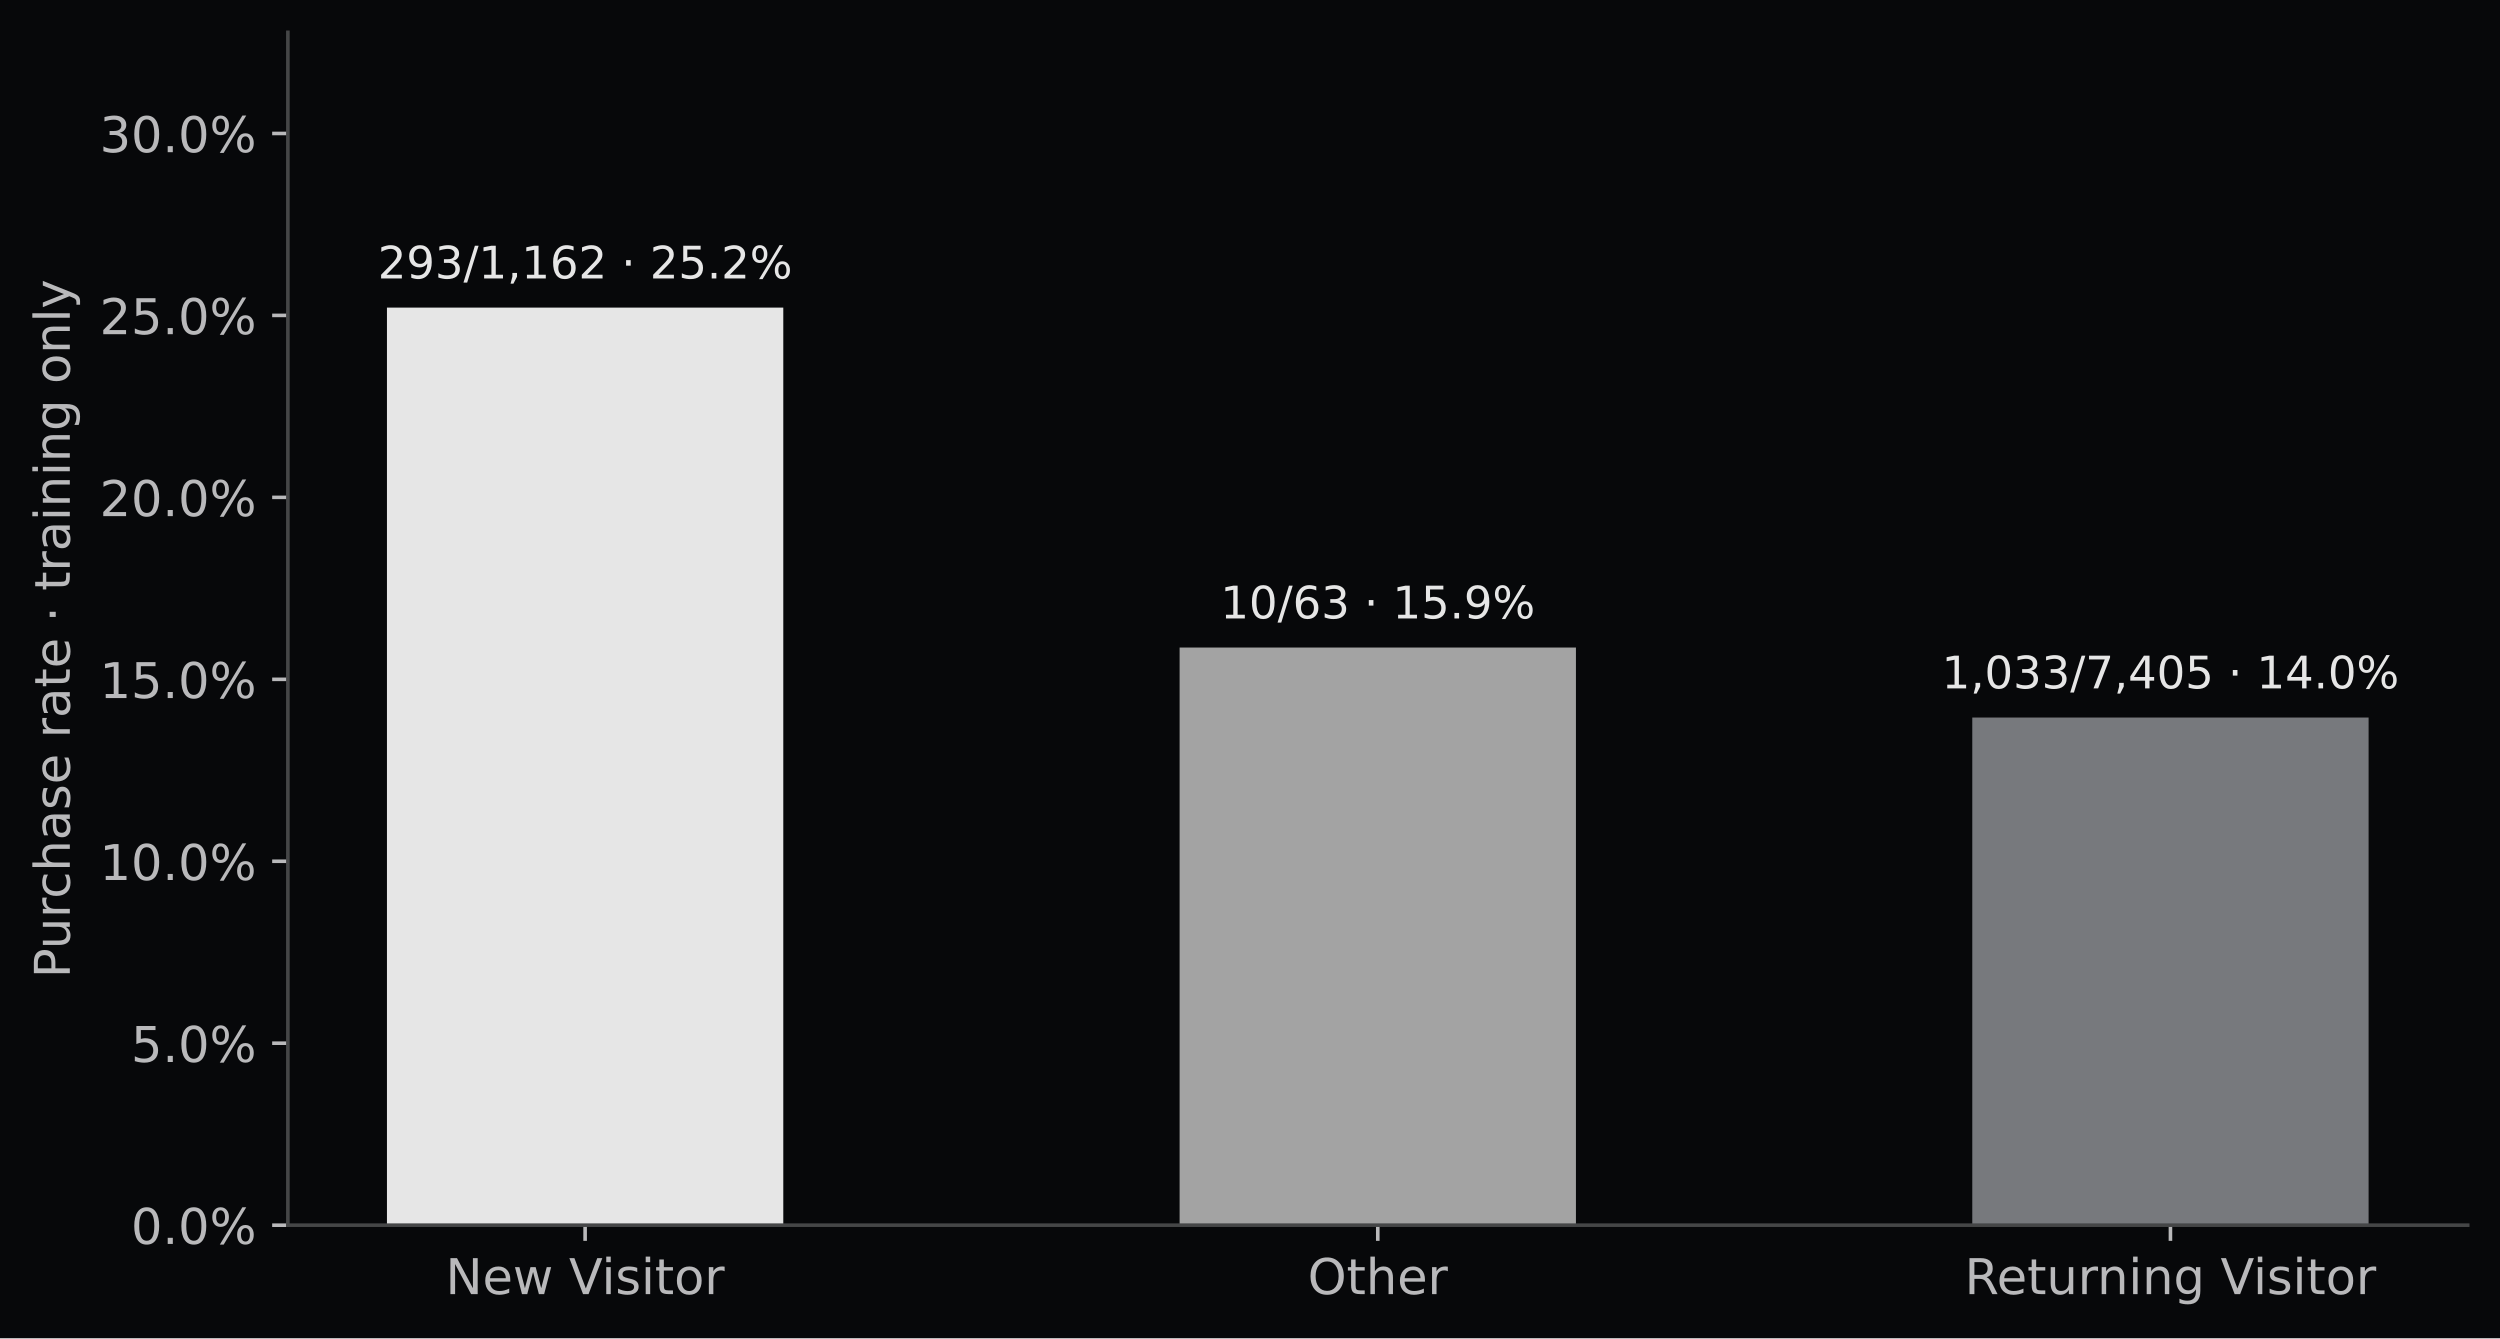
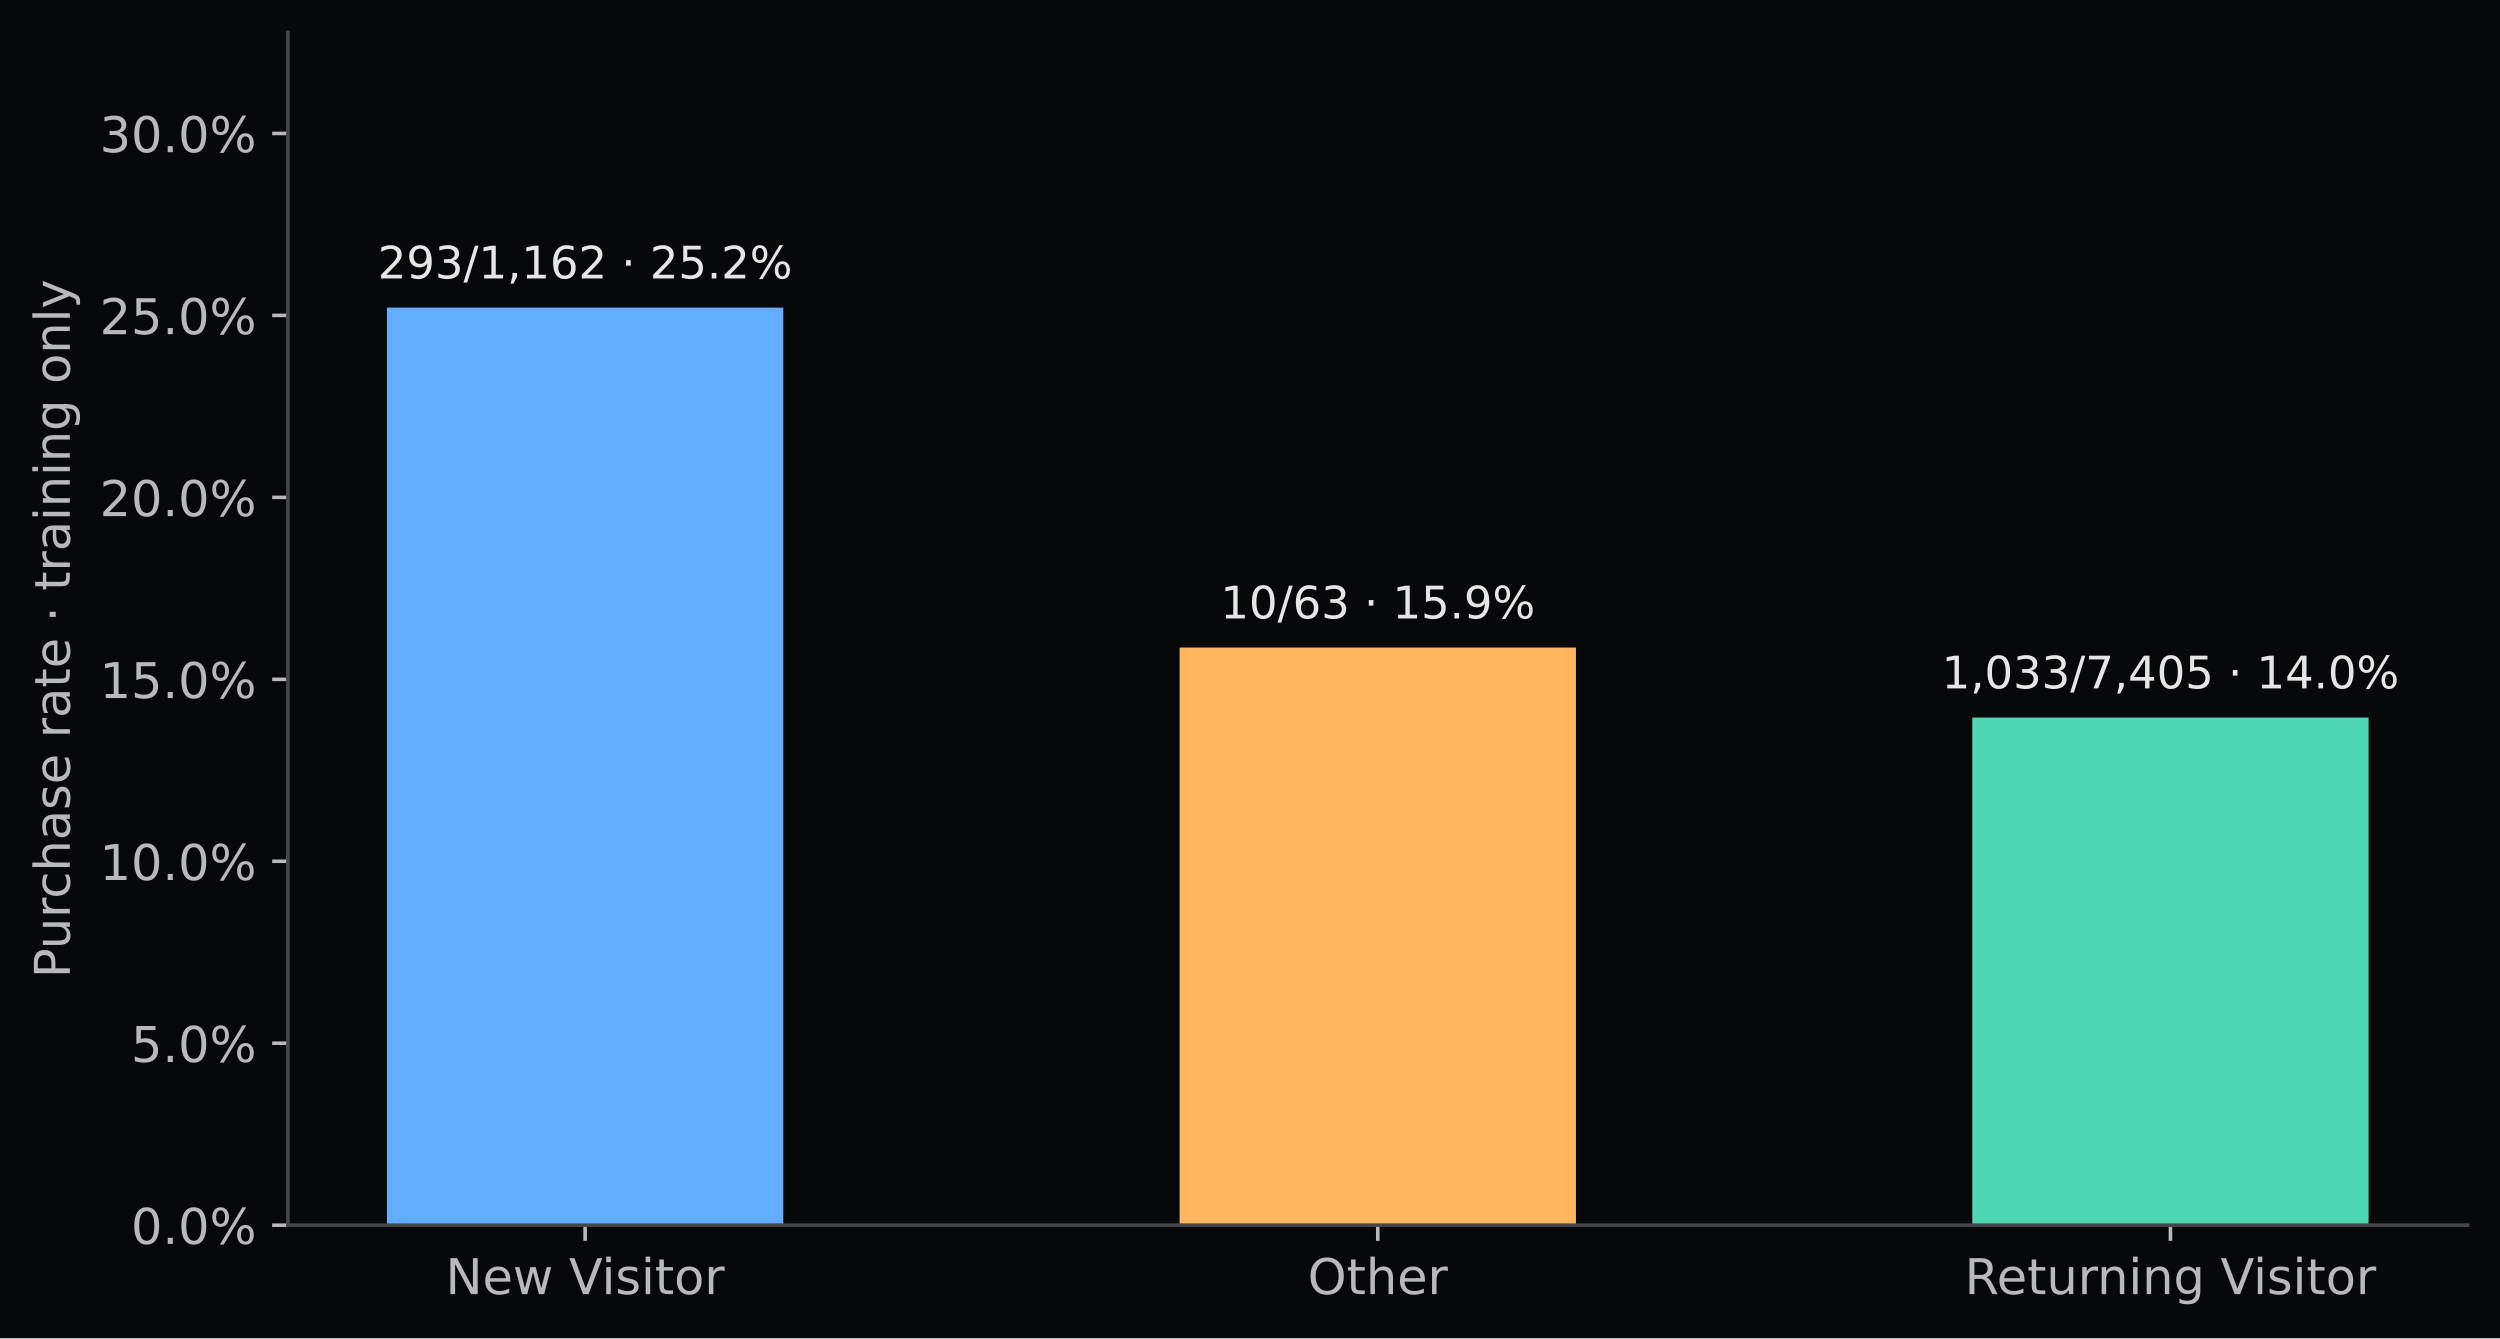
<svg xmlns="http://www.w3.org/2000/svg" xmlns:xlink="http://www.w3.org/1999/xlink" width="557.065pt" height="298.201pt" viewBox="0 0 557.065 298.201" version="1.1">
  <defs>
    <style type="text/css">*{stroke-linejoin: round; stroke-linecap: butt}</style>
  </defs>
  <g id="figure_1">
    <g id="patch_1">
      <path d="M 0 298.201 L 557.065 298.201 L 557.065 0 L 0 0 z " style="fill: #07080a" />
    </g>
    <g id="axes_1">
      <g id="patch_2">
        <path d="M 64.145 273 L 549.865 273 L 549.865 7.2 L 64.145 7.2 z " style="fill: #07080a" />
      </g>
      <g id="patch_3">
-         <path d="M 86.223 273 L 174.536 273 L 174.536 68.538 L 86.223 68.538 z " clip-path="url(#p11dc64b838)" style="fill: #e6e6e6" />
+         <path d="M 86.223 273 L 174.536 273 L 174.536 68.538 L 86.223 68.538 z " clip-path="url(#p49d3b49acb)" style="fill: #62adff" />
      </g>
      <g id="patch_4">
-         <path d="M 262.848 273 L 351.161 273 L 351.161 144.291 L 262.848 144.291 z " clip-path="url(#p11dc64b838)" style="fill: #a3a3a3" />
+         <path d="M 262.848 273 L 351.161 273 L 351.161 144.291 L 262.848 144.291 z " clip-path="url(#p49d3b49acb)" style="fill: #ffb65c" />
      </g>
      <g id="patch_5">
-         <path d="M 439.474 273 L 527.787 273 L 527.787 159.884 L 439.474 159.884 z " clip-path="url(#p11dc64b838)" style="fill: #77797d" />
+         <path d="M 439.474 273 L 527.787 273 L 527.787 159.884 L 439.474 159.884 z " clip-path="url(#p49d3b49acb)" style="fill: #4ed6b3" />
      </g>
      <g id="matplotlib.axis_1">
        <g id="xtick_1">
          <g id="line2d_1">
            <defs>
-               <path id="mc940be1494" d="M 0 0 L 0 3.5 " style="stroke: #b9b9bb; stroke-width: 0.8" />
+               <path id="m6be69f6432" d="M 0 0 L 0 3.5 " style="stroke: #b9b9bb; stroke-width: 0.8" />
            </defs>
            <g>
-               <use xlink:href="#mc940be1494" x="130.379" y="273" style="fill: #b9b9bb; stroke: #b9b9bb; stroke-width: 0.8" />
+               <use xlink:href="#m6be69f6432" x="130.379" y="273" style="fill: #b9b9bb; stroke: #b9b9bb; stroke-width: 0.8" />
            </g>
          </g>
          <g id="text_1">
            <text style="font-size: 11px; font-family: 'DejaVu Sans'; text-anchor: middle; fill: #b9b9bb" x="130.379" y="288.358" transform="rotate(-0 130.3793 288.3583)">New Visitor</text>
          </g>
        </g>
        <g id="xtick_2">
          <g id="line2d_2">
            <g>
-               <use xlink:href="#mc940be1494" x="307.005" y="273" style="fill: #b9b9bb; stroke: #b9b9bb; stroke-width: 0.8" />
+               <use xlink:href="#m6be69f6432" x="307.005" y="273" style="fill: #b9b9bb; stroke: #b9b9bb; stroke-width: 0.8" />
            </g>
          </g>
          <g id="text_2">
            <text style="font-size: 11px; font-family: 'DejaVu Sans'; text-anchor: middle; fill: #b9b9bb" x="307.005" y="288.358" transform="rotate(-0 307.0048 288.3583)">Other</text>
          </g>
        </g>
        <g id="xtick_3">
          <g id="line2d_3">
            <g>
-               <use xlink:href="#mc940be1494" x="483.63" y="273" style="fill: #b9b9bb; stroke: #b9b9bb; stroke-width: 0.8" />
+               <use xlink:href="#m6be69f6432" x="483.63" y="273" style="fill: #b9b9bb; stroke: #b9b9bb; stroke-width: 0.8" />
            </g>
          </g>
          <g id="text_3">
            <text style="font-size: 11px; font-family: 'DejaVu Sans'; text-anchor: middle; fill: #b9b9bb" x="483.63" y="288.358" transform="rotate(-0 483.6302 288.3583)">Returning Visitor</text>
          </g>
        </g>
      </g>
      <g id="matplotlib.axis_2">
        <g id="ytick_1">
          <g id="line2d_4">
            <defs>
-               <path id="ma86d0de002" d="M 0 0 L -3.5 0 " style="stroke: #b9b9bb; stroke-width: 0.8" />
+               <path id="m0f9df7d1b2" d="M 0 0 L -3.5 0 " style="stroke: #b9b9bb; stroke-width: 0.8" />
            </defs>
            <g>
-               <use xlink:href="#ma86d0de002" x="64.145" y="273" style="fill: #b9b9bb; stroke: #b9b9bb; stroke-width: 0.8" />
+               <use xlink:href="#m0f9df7d1b2" x="64.145" y="273" style="fill: #b9b9bb; stroke: #b9b9bb; stroke-width: 0.8" />
            </g>
          </g>
          <g id="text_4">
            <text style="font-size: 11px; font-family: 'DejaVu Sans'; text-anchor: end; fill: #b9b9bb" x="57.145" y="277.179" transform="rotate(-0 57.14477 277.1787)">0.0%</text>
          </g>
        </g>
        <g id="ytick_2">
          <g id="line2d_5">
            <g>
-               <use xlink:href="#ma86d0de002" x="64.145" y="232.457" style="fill: #b9b9bb; stroke: #b9b9bb; stroke-width: 0.8" />
+               <use xlink:href="#m0f9df7d1b2" x="64.145" y="232.457" style="fill: #b9b9bb; stroke: #b9b9bb; stroke-width: 0.8" />
            </g>
          </g>
          <g id="text_5">
            <text style="font-size: 11px; font-family: 'DejaVu Sans'; text-anchor: end; fill: #b9b9bb" x="57.145" y="236.635" transform="rotate(-0 57.14477 236.6353)">5.0%</text>
          </g>
        </g>
        <g id="ytick_3">
          <g id="line2d_6">
            <g>
-               <use xlink:href="#ma86d0de002" x="64.145" y="191.913" style="fill: #b9b9bb; stroke: #b9b9bb; stroke-width: 0.8" />
+               <use xlink:href="#m0f9df7d1b2" x="64.145" y="191.913" style="fill: #b9b9bb; stroke: #b9b9bb; stroke-width: 0.8" />
            </g>
          </g>
          <g id="text_6">
            <text style="font-size: 11px; font-family: 'DejaVu Sans'; text-anchor: end; fill: #b9b9bb" x="57.145" y="196.092" transform="rotate(-0 57.14477 196.0919)">10.0%</text>
          </g>
        </g>
        <g id="ytick_4">
          <g id="line2d_7">
            <g>
-               <use xlink:href="#ma86d0de002" x="64.145" y="151.37" style="fill: #b9b9bb; stroke: #b9b9bb; stroke-width: 0.8" />
+               <use xlink:href="#m0f9df7d1b2" x="64.145" y="151.37" style="fill: #b9b9bb; stroke: #b9b9bb; stroke-width: 0.8" />
            </g>
          </g>
          <g id="text_7">
            <text style="font-size: 11px; font-family: 'DejaVu Sans'; text-anchor: end; fill: #b9b9bb" x="57.145" y="155.549" transform="rotate(-0 57.14477 155.5485)">15.0%</text>
          </g>
        </g>
        <g id="ytick_5">
          <g id="line2d_8">
            <g>
-               <use xlink:href="#ma86d0de002" x="64.145" y="110.826" style="fill: #b9b9bb; stroke: #b9b9bb; stroke-width: 0.8" />
+               <use xlink:href="#m0f9df7d1b2" x="64.145" y="110.826" style="fill: #b9b9bb; stroke: #b9b9bb; stroke-width: 0.8" />
            </g>
          </g>
          <g id="text_8">
            <text style="font-size: 11px; font-family: 'DejaVu Sans'; text-anchor: end; fill: #b9b9bb" x="57.145" y="115.005" transform="rotate(-0 57.14477 115.0051)">20.0%</text>
          </g>
        </g>
        <g id="ytick_6">
          <g id="line2d_9">
            <g>
-               <use xlink:href="#ma86d0de002" x="64.145" y="70.283" style="fill: #b9b9bb; stroke: #b9b9bb; stroke-width: 0.8" />
+               <use xlink:href="#m0f9df7d1b2" x="64.145" y="70.283" style="fill: #b9b9bb; stroke: #b9b9bb; stroke-width: 0.8" />
            </g>
          </g>
          <g id="text_9">
            <text style="font-size: 11px; font-family: 'DejaVu Sans'; text-anchor: end; fill: #b9b9bb" x="57.145" y="74.462" transform="rotate(-0 57.14477 74.46173)">25.0%</text>
          </g>
        </g>
        <g id="ytick_7">
          <g id="line2d_10">
            <g>
-               <use xlink:href="#ma86d0de002" x="64.145" y="29.74" style="fill: #b9b9bb; stroke: #b9b9bb; stroke-width: 0.8" />
+               <use xlink:href="#m0f9df7d1b2" x="64.145" y="29.74" style="fill: #b9b9bb; stroke: #b9b9bb; stroke-width: 0.8" />
            </g>
          </g>
          <g id="text_10">
            <text style="font-size: 11px; font-family: 'DejaVu Sans'; text-anchor: end; fill: #b9b9bb" x="57.145" y="33.918" transform="rotate(-0 57.14477 33.91833)">30.0%</text>
          </g>
        </g>
        <g id="text_11">
          <text style="font-size: 11px; font-family: 'DejaVu Sans'; text-anchor: middle; fill: #b9b9bb" x="15.558" y="140.1" transform="rotate(-90 15.55828 140.1)">Purchase rate · training only</text>
        </g>
      </g>
      <g id="patch_6">
        <path d="M 64.145 273 L 64.145 7.2 " style="fill: none; stroke: #454647; stroke-width: 0.8; stroke-linejoin: miter; stroke-linecap: square" />
      </g>
      <g id="patch_7">
        <path d="M 64.145 273 L 549.865 273 " style="fill: none; stroke: #454647; stroke-width: 0.8; stroke-linejoin: miter; stroke-linecap: square" />
      </g>
      <g id="text_12">
        <text style="font-size: 10px; font-family: 'DejaVu Sans'; text-anchor: middle; fill: #e6e6e6" x="130.379" y="62.052" transform="rotate(-0 130.3793 62.05152)">293/1,162 · 25.2%</text>
      </g>
      <g id="text_13">
        <text style="font-size: 10px; font-family: 'DejaVu Sans'; text-anchor: middle; fill: #e6e6e6" x="307.005" y="137.804" transform="rotate(-0 307.0048 137.8039)">10/63 · 15.9%</text>
      </g>
      <g id="text_14">
        <text style="font-size: 10px; font-family: 'DejaVu Sans'; text-anchor: middle; fill: #e6e6e6" x="483.63" y="153.397" transform="rotate(-0 483.6302 153.3967)">1,033/7,405 · 14.0%</text>
      </g>
    </g>
  </g>
  <defs>
-     <clipPath id="p11dc64b838">
+     <clipPath id="p49d3b49acb">
      <rect x="64.145" y="7.2" width="485.72" height="265.8" />
    </clipPath>
  </defs>
</svg>
